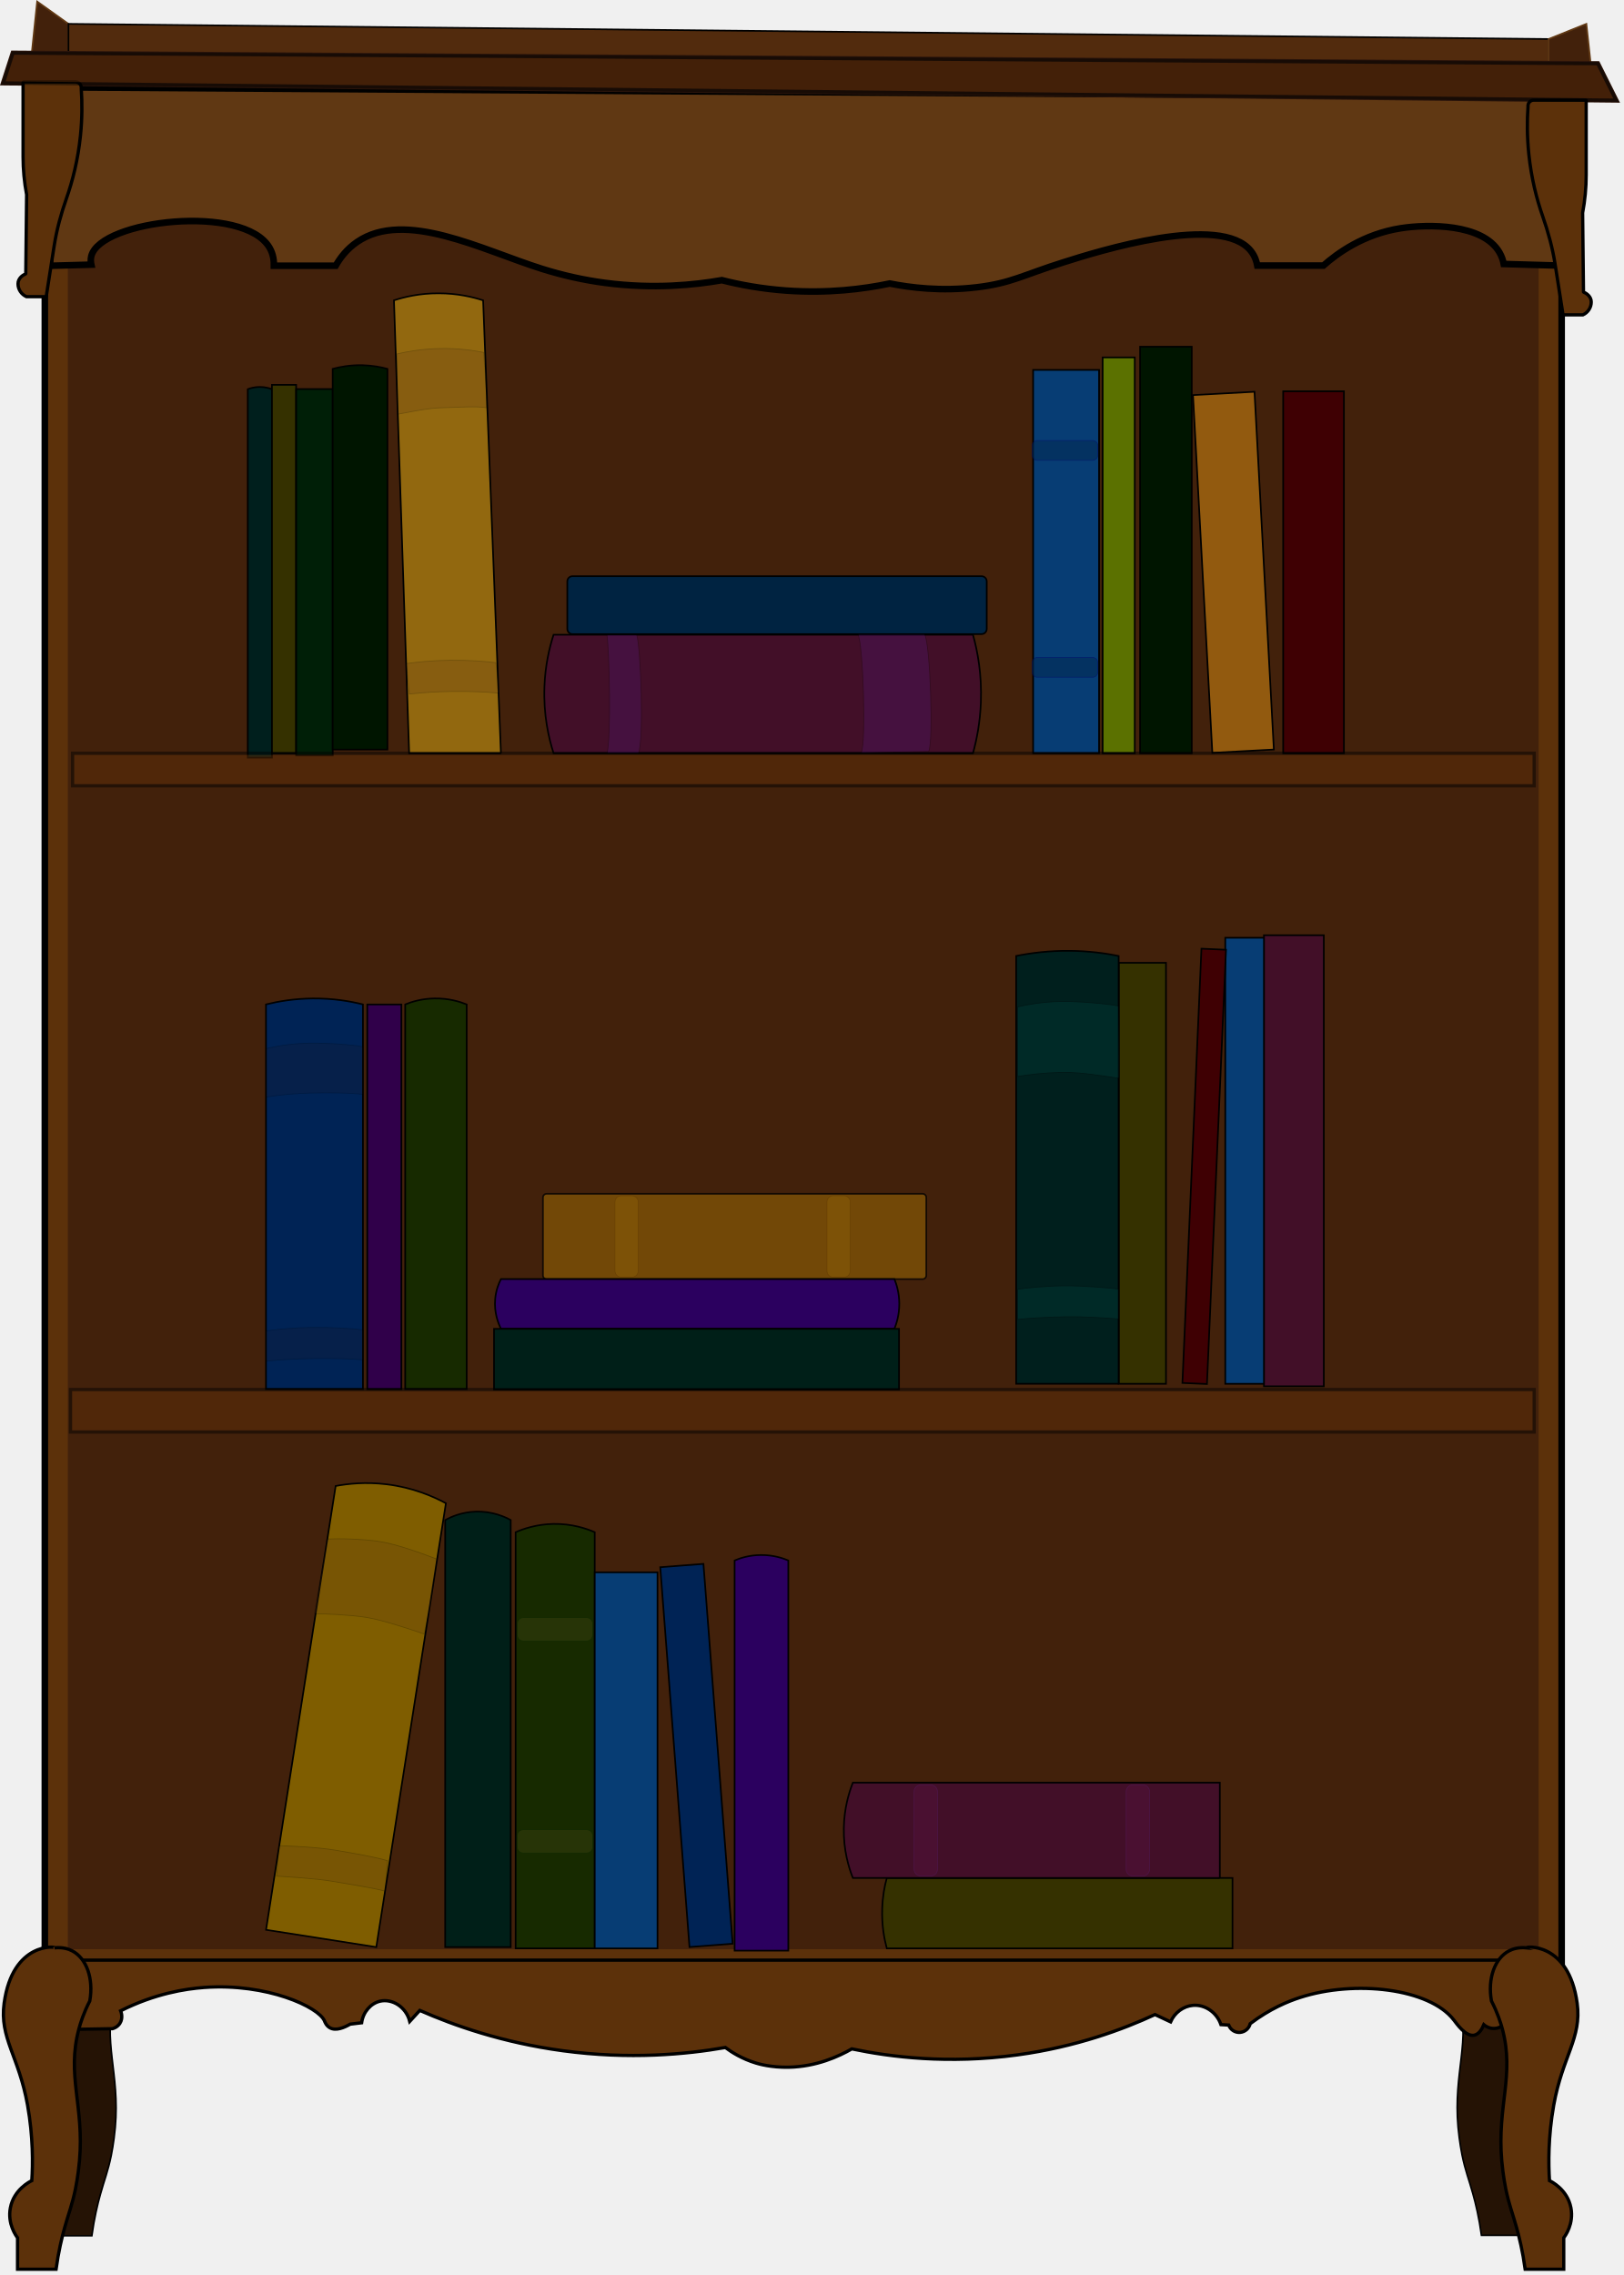
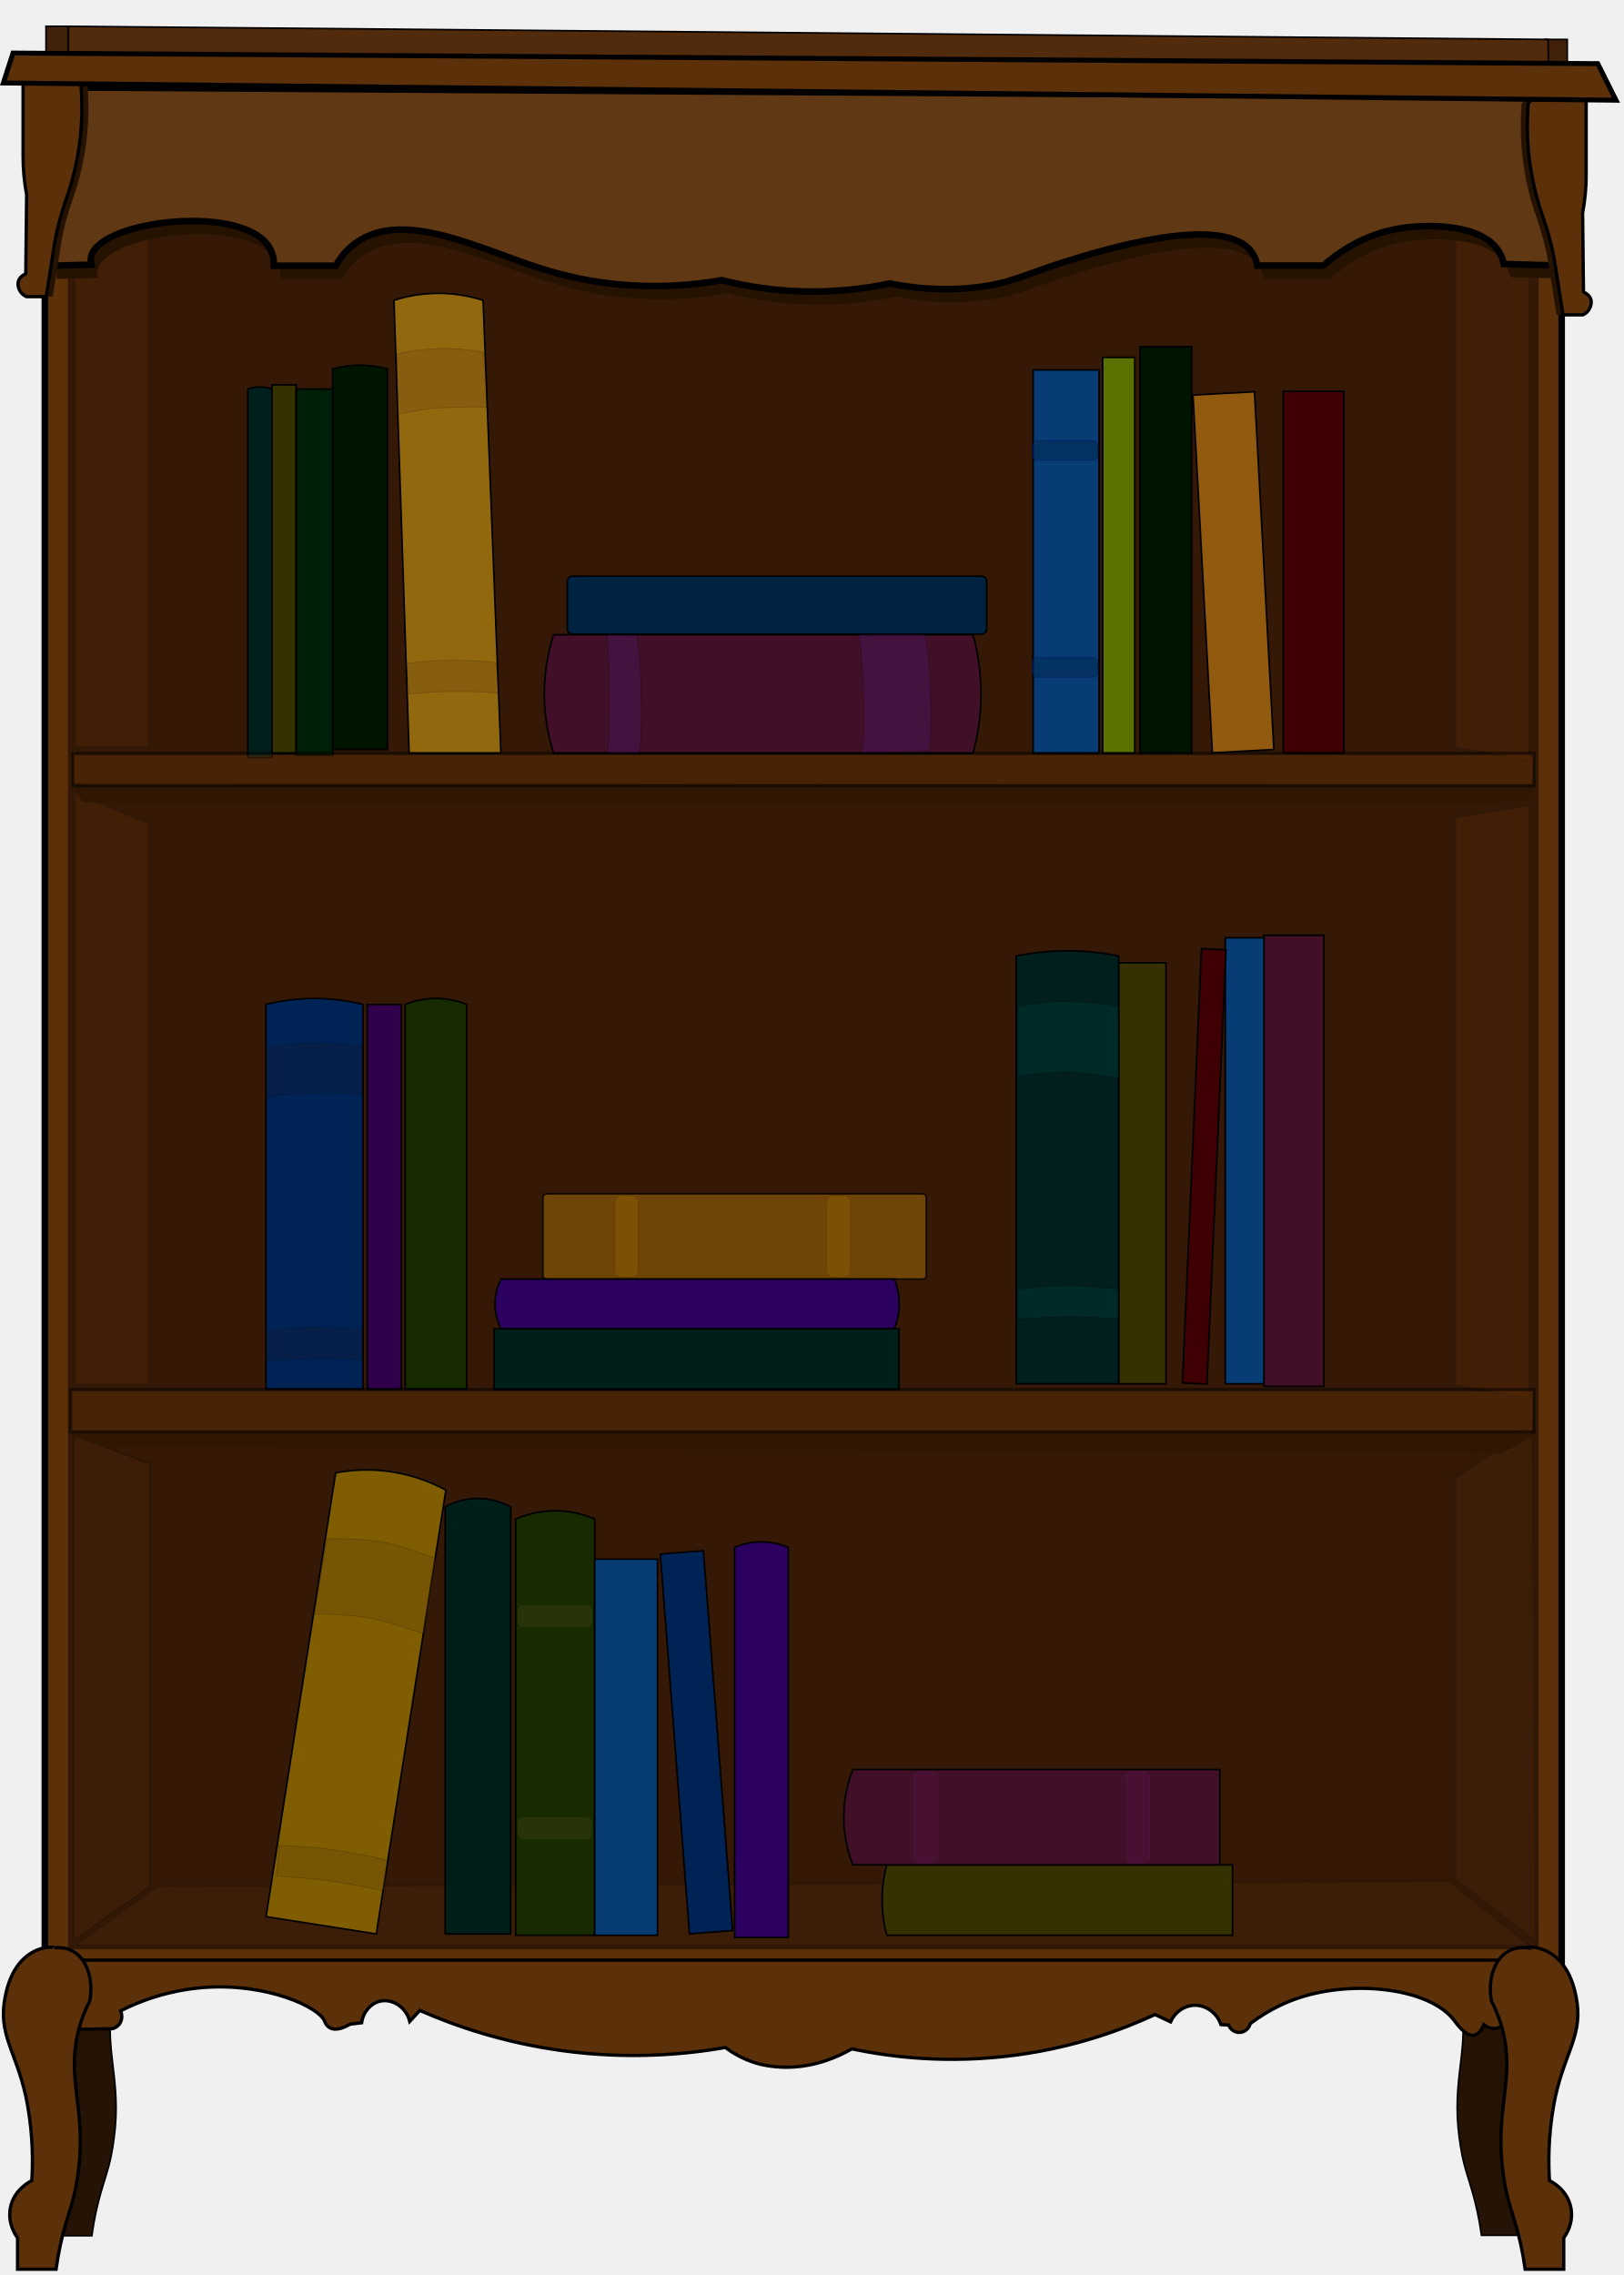
<svg xmlns="http://www.w3.org/2000/svg" width="247" height="346" viewBox="0 0 247 346" fill="none">
  <g clip-path="url(#clip0_459_9496)">
    <path d="M225.591 291.08C224.281 290.95 223.401 291.29 222.931 291.53C220.751 292.65 219.621 295.72 220.231 299.16C221.161 300.97 221.641 302.49 221.891 303.42C223.791 310.5 221.061 315.16 221.801 323.49C222.001 325.77 222.411 327.75 222.411 327.75C222.921 330.22 223.431 331.38 224.061 333.66C224.471 335.12 224.991 337.26 225.361 339.96C227.321 339.96 229.271 339.96 231.231 339.96V335.18C231.451 334.89 232.791 333.07 232.321 330.62C231.781 327.81 229.311 326.61 229.061 326.49C228.901 323.97 228.841 319.88 229.711 314.98C231.041 307.55 233.991 304.81 233.271 299.51C231.991 290.09 225.271 290.88 225.591 291.08Z" fill="#251305" stroke="black" stroke-width="0.25" stroke-miterlimit="10" />
    <path d="M13.741 291.15C15.051 291.02 15.931 291.36 16.401 291.6C18.581 292.72 19.711 295.79 19.101 299.23C18.171 301.04 17.691 302.56 17.441 303.49C15.541 310.57 18.271 315.23 17.531 323.56C17.331 325.84 16.921 327.82 16.921 327.82C16.411 330.29 15.901 331.45 15.271 333.73C14.861 335.19 14.341 337.33 13.971 340.03H8.101V335.25C7.881 334.96 6.541 333.14 7.011 330.69C7.551 327.88 10.021 326.68 10.271 326.56C10.431 324.04 10.491 319.95 9.621 315.05C8.291 307.62 5.341 304.88 6.061 299.58C7.341 290.16 14.061 290.95 13.741 291.15Z" fill="#251305" stroke="black" stroke-width="0.25" stroke-miterlimit="10" />
    <path d="M235.56 13.28H8.82V297.96H235.56V13.28Z" fill="#42210B" stroke="black" stroke-width="5" stroke-miterlimit="10" />
-     <path d="M235.56 13.28H8.82V297.96H235.56V13.28Z" fill="#42210B" stroke="#5C310A" stroke-width="3" stroke-miterlimit="10" />
+     <path d="M235.56 13.28H8.82V297.96H235.56V13.28Z" fill="#351906" stroke="#5C310A" stroke-width="3" stroke-miterlimit="10" />
+     <path d="M22.75 24.384V113.75H11.25V19.381L22.75 24.384Z" fill="#411E06" stroke="#321806" stroke-width="0.5" />
+     <path d="M221.25 27.212L232.75 25.295V115.705L221.25 113.788V27.212Z" fill="#411E06" stroke="#321806" stroke-width="0.5" />
+     <path d="M23.971 286.769L11 296H233L220.528 286L23.971 286.769Z" fill="#3C1D08" stroke="#301706" stroke-width="0.5" />
+     <path d="M8.619 42.39V15.28L238.179 16.75V42.39C235.369 42.31 232.559 42.23 229.749 42.15C229.659 41.67 229.479 41.03 229.089 40.37C226.519 35.98 218.209 36.07 214.099 36.71C208.409 37.6 204.409 40.54 202.319 42.39H192.259C192.159 41.85 191.939 41 191.309 40.2C186.729 34.34 167.959 40.25 162.809 41.88C156.619 43.83 154.809 45.07 149.609 45.69C144.129 46.34 139.479 45.74 136.349 45.12C132.349 45.96 126.919 46.65 120.559 46.19C116.839 45.92 113.559 45.31 110.809 44.61C106.649 45.34 100.429 45.99 93.049 45.02C89.839 44.6 86.649 43.89 83.459 42.89C74.379 40.04 62.619 33.81 55.339 38.79C53.679 39.92 52.669 41.35 52.069 42.41H42.669C42.679 41.73 42.599 40.69 42.009 39.68C38.089 32.94 16.309 35.44 14.889 40.94C14.749 41.48 14.829 41.97 14.889 42.25C12.809 42.31 10.719 42.36 8.639 42.42L8.619 42.39Z" fill="#251200" />
    <path d="M7.619 40.39V13.28L237.179 14.75V40.39C234.369 40.31 231.559 40.23 228.749 40.15C228.659 39.67 228.479 39.03 228.089 38.37C225.519 33.98 217.209 34.07 213.099 34.71C207.409 35.6 203.409 38.54 201.319 40.39H191.259C191.159 39.85 190.939 39 190.309 38.2C185.729 32.34 166.959 38.25 161.809 39.88C155.619 41.83 153.809 43.07 148.609 43.69C143.129 44.34 138.479 43.74 135.349 43.12C131.349 43.96 125.919 44.65 119.559 44.19C115.839 43.92 112.559 43.31 109.809 42.61C105.649 43.34 99.429 43.99 92.049 43.02C88.839 42.6 85.649 41.89 82.459 40.89C73.379 38.04 61.619 31.81 54.339 36.79C52.679 37.92 51.669 39.35 51.069 40.41H41.669C41.679 39.73 41.599 38.69 41.009 37.68C37.089 30.94 15.309 33.44 13.889 38.94C13.749 39.48 13.829 39.97 13.889 40.25C11.809 40.31 9.719 40.36 7.639 40.42L7.619 40.39Z" fill="#603813" stroke="black" stroke-miterlimit="10" />
    <path d="M12.01 298.09C12.01 302.22 12.01 306.8 12.01 308.63L17.1 308.54C17.26 308.5 17.85 308.32 18.23 307.74C18.8 306.87 18.38 305.89 18.35 305.82C23.59 303.19 28.19 302.48 31.05 302.27C40.61 301.57 48.49 305.25 49.36 307.36C49.42 307.51 49.63 308.1 50.2 308.41C51.1 308.91 52.35 308.38 53.27 307.85C53.85 307.78 54.43 307.71 55.01 307.64C55.24 306.01 56.38 304.7 57.8 304.36C59.65 303.93 61.77 305.21 62.33 307.43C62.84 306.87 63.35 306.32 63.86 305.76C69.06 308.05 76.45 310.65 85.6 311.89C95.8 313.27 104.4 312.44 110.34 311.4C111.3 312.12 112.87 313.12 115.01 313.77C115.4 313.89 117.3 314.45 119.96 314.4C124.21 314.32 127.62 312.74 129.58 311.61C135.36 312.83 144.21 313.97 154.8 312.52C163.69 311.3 170.8 308.66 175.7 306.39C176.49 306.76 177.28 307.13 178.07 307.5C178.7 306.08 180.01 305.11 181.48 304.99C183.3 304.84 185.09 306.04 185.73 307.92C186.12 307.94 186.52 307.97 186.91 307.99C187.18 308.71 187.89 309.17 188.65 309.1C189.39 309.04 190.01 308.5 190.18 307.78C193.2 305.49 195.96 304.38 197.71 303.81C206.15 301.06 217.45 302.43 221.14 307.2C221.61 307.81 222.97 309.78 224.26 309.53C225 309.38 225.46 308.55 225.72 307.93C225.89 308.08 226.33 308.41 226.97 308.49C227.95 308.61 228.65 308.04 228.78 307.93C228.87 304.66 228.97 301.38 229.06 298.11H12.01V298.09Z" fill="#5C310A" stroke="black" stroke-width="0.5" stroke-miterlimit="10" />
-     <path d="M134.9 285.62H187.49V296.33H134.9C134.5 294.85 134.12 292.78 134.2 290.3C134.26 288.44 134.56 286.85 134.9 285.61V285.62Z" fill="#353100" stroke="black" stroke-width="0.25" stroke-miterlimit="10" />
+     <path d="M134.9 283.62H187.49V294.33H134.9C134.5 292.85 134.12 290.78 134.2 288.3C134.26 286.44 134.56 284.85 134.9 283.61V283.62Z" fill="#353100" stroke="black" stroke-width="0.25" stroke-miterlimit="10" />
    <path d="M41.37 115.23H37.69V59.19C38.08 59.04 38.719 58.85 39.52 58.85C40.33 58.85 40.98 59.04 41.37 59.19V115.23Z" fill="#001F1D" stroke="black" stroke-width="0.25" stroke-miterlimit="10" />
    <path d="M45.049 58.53H41.369V114.57H45.049V58.53Z" fill="#353100" stroke="black" stroke-width="0.25" stroke-miterlimit="10" />
    <path d="M50.621 59.17H45.051V114.9H50.621V59.17Z" fill="#001F07" stroke="black" stroke-width="0.25" stroke-miterlimit="10" />
    <path d="M50.619 114H58.939V56.1C57.959 55.83 56.659 55.58 55.119 55.54C53.259 55.5 51.709 55.8 50.609 56.1V114H50.619Z" fill="#001500" stroke="black" stroke-width="0.25" stroke-miterlimit="10" />
    <path d="M76.21 114.56H62.24L59.93 45.68C61.49 45.17 63.83 44.6 66.72 44.61C69.6 44.61 71.93 45.18 73.49 45.68C74.39 68.64 75.3 91.6 76.2 114.56H76.21Z" fill="#92680F" stroke="black" stroke-width="0.25" stroke-miterlimit="10" />
    <path d="M148.009 114.56H84.21C83.469 112.25 82.65 108.73 82.82 104.4C82.939 101.18 83.579 98.49 84.21 96.53H148.009C148.699 99.02 149.38 102.58 149.21 106.85C149.09 109.91 148.569 112.53 148.009 114.56Z" fill="#420F28" stroke="black" stroke-width="0.25" stroke-miterlimit="10" />
    <path d="M149.311 87.63H87.091C86.654 87.63 86.301 87.984 86.301 88.42V95.65C86.301 96.086 86.654 96.44 87.091 96.44H149.311C149.747 96.44 150.101 96.086 150.101 95.65V88.42C150.101 87.984 149.747 87.63 149.311 87.63Z" fill="#002341" stroke="black" stroke-width="0.25" stroke-miterlimit="10" />
    <path d="M167.19 56.26H157.16V114.56H167.19V56.26Z" fill="#073D74" stroke="black" stroke-width="0.25" stroke-miterlimit="10" />
    <path d="M172.62 54.36H167.74V114.56H172.62V54.36Z" fill="#5B7100" stroke="black" stroke-width="0.25" stroke-miterlimit="10" />
    <path d="M181.29 52.73H173.43V114.56H181.29V52.73Z" fill="#001500" stroke="black" stroke-width="0.25" stroke-miterlimit="10" />
    <path d="M190.833 59.582L181.477 60.089L184.423 114.499L193.78 113.992L190.833 59.582Z" fill="#925A0F" stroke="black" stroke-width="0.25" stroke-miterlimit="10" />
    <path d="M204.439 59.51H195.199V114.56H204.439V59.51Z" fill="#3F0003" stroke="black" stroke-width="0.25" stroke-miterlimit="10" />
    <path d="M201.38 142.24H192.27V210.84H201.38V142.24Z" fill="#420F28" stroke="black" stroke-width="0.25" stroke-miterlimit="10" />
    <path d="M192.271 142.62H186.391V210.46H192.271V142.62Z" fill="#073D74" stroke="black" stroke-width="0.25" stroke-miterlimit="10" />
    <path d="M186.5 144.445L182.764 144.281L179.868 210.328L183.605 210.492L186.5 144.445Z" fill="#3F0003" stroke="black" stroke-width="0.25" stroke-miterlimit="10" />
    <path d="M177.37 146.43H170.18V210.46H177.37V146.43Z" fill="#353100" stroke="black" stroke-width="0.25" stroke-miterlimit="10" />
    <path d="M170.18 210.46H154.58V145.39C156.8 144.94 159.6 144.57 162.83 144.61C165.67 144.64 168.15 144.98 170.17 145.39V210.46H170.18Z" fill="#001F1D" stroke="black" stroke-width="0.25" stroke-miterlimit="10" />
    <path opacity="0.71" d="M140.35 181.56H83.15C82.841 181.56 82.59 181.811 82.59 182.12V193.98C82.59 194.289 82.841 194.54 83.15 194.54H140.35C140.659 194.54 140.91 194.289 140.91 193.98V182.12C140.91 181.811 140.659 181.56 140.35 181.56Z" fill="#865706" stroke="black" stroke-width="0.25" stroke-miterlimit="10" />
    <path d="M136.06 202.1H76.21C75.84 201.36 75.13 199.69 75.33 197.53C75.45 196.21 75.87 195.18 76.21 194.53H136.06C136.37 195.3 136.79 196.6 136.8 198.25C136.81 199.97 136.37 201.31 136.06 202.09V202.1Z" fill="#2B005F" stroke="black" stroke-width="0.25" stroke-miterlimit="10" />
    <path d="M55.211 211.26H40.461V152.76C42.301 152.3 44.731 151.88 47.601 151.85C50.681 151.83 53.281 152.27 55.211 152.76V211.26Z" fill="#002355" stroke="black" stroke-width="0.25" stroke-miterlimit="10" />
    <path d="M61.059 152.77H55.869V211.27H61.059V152.77Z" fill="#30004A" stroke="black" stroke-width="0.25" stroke-miterlimit="10" />
    <path d="M61.641 211.26H70.991V152.76C70.001 152.36 68.281 151.81 66.091 151.85C64.141 151.88 62.591 152.37 61.641 152.76V211.26Z" fill="#172A00" stroke="black" stroke-width="0.25" stroke-miterlimit="10" />
    <path d="M136.76 202.1H75.15V211.32H136.76V202.1Z" fill="#001F18" stroke="black" stroke-width="0.25" stroke-miterlimit="10" />
-     <path d="M57.241 296.13L40.471 293.5L51.061 226C52.941 225.65 55.621 225.36 58.781 225.74C62.841 226.23 65.941 227.61 67.831 228.63C64.301 251.13 60.771 273.63 57.241 296.13Z" fill="#7F5D00" stroke="black" stroke-width="0.25" stroke-miterlimit="10" />
-     <path d="M77.691 296.13H67.721V231.18C68.541 230.73 70.161 229.98 72.331 229.9C74.921 229.81 76.851 230.72 77.691 231.18V296.13Z" fill="#001F18" stroke="black" stroke-width="0.25" stroke-miterlimit="10" />
-     <path d="M78.439 296.33H90.469V233.03C89.26 232.5 87.04 231.72 84.18 231.77C81.609 231.82 79.609 232.52 78.439 233.03V296.33Z" fill="#172A00" stroke="black" stroke-width="0.25" stroke-miterlimit="10" />
-     <path d="M100.021 239.13H90.471V296.33H100.021V239.13Z" fill="#073D74" stroke="black" stroke-width="0.25" stroke-miterlimit="10" />
-     <path d="M107.008 237.848L100.438 238.354L104.883 296.123L111.453 295.617L107.008 237.848Z" fill="#002355" stroke="black" stroke-width="0.25" stroke-miterlimit="10" />
-     <path d="M111.75 296.67H119.92V237.33C119.1 236.98 117.64 236.49 115.77 236.5C113.97 236.51 112.56 236.98 111.75 237.33V296.67Z" fill="#2B005F" stroke="black" stroke-width="0.25" stroke-miterlimit="10" />
-     <path d="M185.561 285.62H129.741C129.121 284.07 128.301 281.41 128.361 278.05C128.411 275.01 129.151 272.61 129.741 271.12H185.561V285.63V285.62Z" fill="#420F28" stroke="black" stroke-width="0.25" stroke-miterlimit="10" />
+     <path d="M57.241 294.13L40.471 291.5L51.061 224C52.941 223.65 55.621 223.36 58.781 223.74C62.841 224.23 65.941 225.61 67.831 226.63C64.301 249.13 60.771 271.63 57.241 294.13Z" fill="#7F5D00" stroke="black" stroke-width="0.25" stroke-miterlimit="10" />
+     <path d="M77.691 294.13H67.721V229.18C68.541 228.73 70.161 227.98 72.331 227.9C74.921 227.81 76.851 228.72 77.691 229.18V294.13Z" fill="#001F18" stroke="black" stroke-width="0.25" stroke-miterlimit="10" />
+     <path d="M78.439 294.33H90.469V231.03C89.26 230.5 87.04 229.72 84.18 229.77C81.609 229.82 79.609 230.52 78.439 231.03V294.33Z" fill="#172A00" stroke="black" stroke-width="0.25" stroke-miterlimit="10" />
+     <path d="M100.021 237.13H90.471V294.33H100.021V237.13Z" fill="#073D74" stroke="black" stroke-width="0.25" stroke-miterlimit="10" />
+     <path d="M107.008 235.848L100.438 236.354L104.883 294.123L111.453 293.617L107.008 235.848Z" fill="#002355" stroke="black" stroke-width="0.25" stroke-miterlimit="10" />
+     <path d="M111.75 294.67H119.92V235.33C119.1 234.98 117.64 234.49 115.77 234.5C113.97 234.51 112.56 234.98 111.75 235.33V294.67Z" fill="#2B005F" stroke="black" stroke-width="0.25" stroke-miterlimit="10" />
+     <path d="M22.75 125.167V210.75H11.25V120.375L22.75 125.167Z" fill="#411E06" stroke="#321806" stroke-width="0.5" />
+     <path d="M221.25 124.212L232.75 122.295V212.705L221.25 210.788V124.212Z" fill="#411E06" stroke="#321806" stroke-width="0.5" />
+     <path d="M22.85 286.922L11.15 295.21V218.216L22.85 222.604V286.922Z" fill="#3C1D08" stroke="#2C1505" stroke-width="0.3" />
+     <path d="M221.25 224.754L233.233 216.474L233.747 295.49L221.25 285.877V224.754Z" fill="#3C1D08" stroke="#301706" stroke-width="0.5" />
+     <path d="M11 119L234 119.3L231.996 122H12.503L11 119Z" fill="#2F1701" />
+     <path d="M11 218H234L228.5 221L16.5 220L11 218Z" fill="#2F1701" />
+     <path d="M185.561 283.62H129.741C129.121 282.07 128.301 279.41 128.361 276.05C128.411 273.01 129.151 270.61 129.741 269.12H185.561V283.63V283.62Z" fill="#420F28" stroke="black" stroke-width="0.25" stroke-miterlimit="10" />
    <path opacity="0.46" d="M233.379 114.56H11.039V119.51H233.379V114.56Z" fill="#5F2D07" stroke="black" stroke-width="0.5" stroke-miterlimit="10" />
    <path opacity="0.46" d="M233.381 211.33H10.721V217.79H233.381V211.33Z" fill="#5F2D07" stroke="black" stroke-width="0.5" stroke-miterlimit="10" />
-     <path d="M4.83 8.12L5.65 0.23L10.41 3.63V8.12H4.83Z" fill="#42210B" stroke="#603813" stroke-width="0.25" stroke-miterlimit="10" />
-     <path d="M235.56 5.94L10.41 3.63V8.12L235.56 10.39V5.94Z" fill="#522B0D" stroke="black" stroke-width="0.25" stroke-miterlimit="10" />
-     <path d="M235.561 5.94L241.321 3.63L242.051 10.39H235.561V5.94Z" fill="#42210B" stroke="#603813" stroke-width="0.25" stroke-miterlimit="10" />
+     <path d="M7 8.49V4L10.41 4V8.49H7Z" fill="#42210B" stroke="black" stroke-width="0.25" stroke-miterlimit="10" />
+     <path d="M235 10.49V6L238.41 6V10.49H235Z" fill="#42210B" stroke="black" stroke-width="0.25" stroke-miterlimit="10" />
+     <path d="M235.5 6L10.41 4V8.49L235.56 10.76L235.5 6Z" fill="#522B0D" stroke="black" stroke-width="0.25" stroke-miterlimit="10" />
    <path d="M8.299 296.24C9.609 296.11 10.489 296.45 10.959 296.69C13.139 297.81 14.269 300.88 13.659 304.32C12.729 306.13 12.249 307.65 11.999 308.58C10.099 315.66 12.829 320.32 12.089 328.65C11.889 330.93 11.479 332.91 11.479 332.91C10.969 335.38 10.459 336.54 9.829 338.82C9.419 340.28 8.899 342.42 8.529 345.12H2.669V340.34C2.449 340.05 1.109 338.23 1.579 335.78C2.119 332.97 4.589 331.77 4.839 331.65C4.999 329.13 5.059 325.04 4.189 320.14C2.859 312.71 -0.091 309.97 0.629 304.67C1.909 295.25 8.629 296.04 8.309 296.24H8.299Z" fill="#5C310A" stroke="black" stroke-width="0.5" stroke-miterlimit="10" />
    <path d="M232.239 296.24C230.929 296.11 230.049 296.45 229.579 296.69C227.399 297.81 226.269 300.88 226.879 304.32C227.809 306.13 228.289 307.65 228.539 308.58C230.439 315.66 227.709 320.32 228.449 328.65C228.649 330.93 229.059 332.91 229.059 332.91C229.569 335.38 230.079 336.54 230.709 338.82C231.119 340.28 231.639 342.42 232.009 345.12C233.969 345.12 235.919 345.12 237.879 345.12V340.34C238.099 340.05 239.439 338.23 238.969 335.78C238.429 332.97 235.959 331.77 235.709 331.65C235.549 329.13 235.489 325.04 236.359 320.14C237.689 312.71 240.639 309.97 239.919 304.67C238.639 295.25 231.919 296.04 232.239 296.24Z" fill="#5C310A" stroke="black" stroke-width="0.5" stroke-miterlimit="10" />
-     <path d="M1.98 8.07L0.51 12.62L245.83 15.24L243.05 9.68L1.98 8.07Z" fill="#2B140A" stroke="#2B140A" stroke-width="0.75" stroke-miterlimit="10" />
+     <path d="M4.51 12.56V23.84C4.51 25.77 4.69 27.7 5.05 29.6C5.05 29.6 5.05 29.61 5.05 29.62L4.92 41.61C4.92 41.61 4.9 41.68 4.86 41.69C4.48 41.81 3.73 42.34 3.74 43.17C3.74 44.01 4.25 44.78 5.02 45.12C5.03 45.12 5.05 45.12 5.06 45.12H7.95C7.95 45.12 8.03 45.09 8.04 45.04C8.44 42.49 8.84 39.94 9.24 37.39C9.64 34.84 10.29 32.52 11.11 30.17C12.04 27.52 12.86 24.32 13.24 20.64C13.51 17.99 13.51 15.58 13.36 13.49C13.36 13.44 13.42 13.08 13.16 12.77C13 12.58 12.75 12.46 12.48 12.46H4.6C4.6 12.46 4.51 12.5 4.51 12.55V12.56Z" fill="#251200" />
    <path d="M3.51 12.56V23.84C3.51 25.77 3.69 27.7 4.05 29.6C4.05 29.6 4.05 29.61 4.05 29.62L3.92 41.61C3.92 41.61 3.9 41.68 3.86 41.69C3.48 41.81 2.73 42.34 2.74 43.17C2.74 44.01 3.25 44.78 4.02 45.12C4.03 45.12 4.05 45.12 4.06 45.12H6.95C6.95 45.12 7.03 45.09 7.04 45.04C7.44 42.49 7.84 39.94 8.24 37.39C8.64 34.84 9.29 32.52 10.11 30.17C11.04 27.52 11.86 24.32 12.24 20.64C12.51 17.99 12.51 15.58 12.36 13.49C12.36 13.44 12.42 13.08 12.16 12.77C12 12.58 11.75 12.46 11.48 12.46H3.6C3.6 12.46 3.51 12.5 3.51 12.55V12.56Z" fill="#5C310A" stroke="black" stroke-width="0.5" stroke-miterlimit="10" />
+     <path d="M240.291 15.33V26.61C240.291 28.54 240.111 30.47 239.751 32.37C239.751 32.37 239.751 32.38 239.751 32.39L239.881 44.38C239.881 44.38 239.901 44.45 239.941 44.46C240.321 44.58 241.071 45.11 241.061 45.94C241.061 46.78 240.551 47.55 239.781 47.89C239.771 47.89 239.751 47.89 239.741 47.89H236.851C236.851 47.89 236.771 47.86 236.761 47.81C236.361 45.26 235.961 42.71 235.561 40.16C235.171 37.7 234.511 35.29 233.691 32.94C232.761 30.29 231.941 27.09 231.561 23.41C231.291 20.76 231.291 18.35 231.441 16.26C231.441 16.21 231.381 15.85 231.641 15.54C231.801 15.35 232.051 15.23 232.321 15.23H240.231C240.231 15.23 240.321 15.27 240.321 15.32L240.291 15.33Z" fill="#251200" />
    <path d="M241.291 15.33V26.61C241.291 28.54 241.111 30.47 240.751 32.37C240.751 32.37 240.751 32.38 240.751 32.39L240.881 44.38C240.881 44.38 240.901 44.45 240.941 44.46C241.321 44.58 242.071 45.11 242.061 45.94C242.061 46.78 241.551 47.55 240.781 47.89C240.771 47.89 240.751 47.89 240.741 47.89H237.851C237.851 47.89 237.771 47.86 237.761 47.81C237.361 45.26 236.961 42.71 236.561 40.16C236.171 37.7 235.511 35.29 234.691 32.94C233.761 30.29 232.941 27.09 232.561 23.41C232.291 20.76 232.291 18.35 232.441 16.26C232.441 16.21 232.381 15.85 232.641 15.54C232.801 15.35 233.051 15.23 233.321 15.23H241.231C241.231 15.23 241.321 15.27 241.321 15.32L241.291 15.33Z" fill="#5C310A" stroke="black" stroke-width="0.5" stroke-miterlimit="10" />
    <path opacity="0.23" d="M74 62C72.24 61.75 70.21 61.94 67.5 62C64.95 62.05 62.17 62.7 60.5 63L60.4 53.83C61.93 53.47 64.15 53.07 66.87 53.01C69.68 52.95 72 53.29 73.57 53.6L74 60V62Z" fill="#603813" stroke="black" stroke-width="0.12" stroke-miterlimit="10" />
    <path opacity="0.23" d="M75.911 105.41C74.091 105.25 71.701 105.12 68.891 105.15C66.251 105.18 64.011 105.36 62.281 105.55L61.801 100.93C63.381 100.7 65.681 100.45 68.501 100.42C71.411 100.39 73.801 100.59 75.431 100.79L75.911 105.41Z" fill="#603813" stroke="black" stroke-width="0.12" stroke-miterlimit="10" />
    <path opacity="0.23" d="M64.5 248.5C62.81 247.94 58.44 246.42 55.76 245.99C53.24 245.59 49.51 245.43 47.82 245.43L49.77 234.07C51.34 233.98 55.14 234.03 57.83 234.46C60.61 234.9 64.96 236.54 66.45 237.13L65.5 244L64.5 248.5Z" fill="#603813" stroke="black" stroke-width="0.12" stroke-miterlimit="10" />
    <path opacity="0.23" d="M58.59 287.62C56.83 287.14 53.33 286.58 50.56 286.12C47.96 285.68 43.83 285.46 42.09 285.33L42.44 280.7C44.03 280.76 48.23 280.92 51.01 281.39C53.88 281.87 57.37 282.5 58.94 282.99L58.59 287.62Z" fill="#603813" stroke="black" stroke-width="0.12" stroke-miterlimit="10" />
    <path opacity="0.23" d="M55.211 166.44C53.451 166.19 50.031 166.17 47.321 166.23C44.771 166.28 42.141 166.56 40.471 166.86V159.48C42.001 159.12 44.221 158.72 46.941 158.66C49.751 158.6 53.641 158.89 55.211 159.21V166.43V166.44Z" fill="#1B1422" stroke="black" stroke-width="0.12" stroke-miterlimit="10" />
    <path opacity="0.23" d="M55.211 206.81C53.391 206.65 50.681 206.58 47.871 206.61C45.231 206.64 42.191 206.82 40.461 207.01V202.42C42.041 202.19 44.661 201.92 47.481 201.89C50.391 201.86 53.581 202.05 55.211 202.25V206.82V206.81Z" fill="#1B1422" stroke="black" stroke-width="0.12" stroke-miterlimit="10" />
    <path opacity="0.23" d="M170.251 164C168.491 163.75 164.371 163.04 161.661 163.09C159.111 163.14 156.481 163.42 154.811 163.72V153.13C156.341 152.77 158.561 152.37 161.281 152.31C164.091 152.25 168.601 152.68 170.181 153L170.251 160.78V164Z" fill="#01504B" stroke="black" stroke-width="0.12" stroke-miterlimit="10" />
    <path opacity="0.23" d="M170.181 200.61C168.361 200.45 165.021 200.23 162.221 200.27C159.581 200.3 156.541 200.48 154.811 200.67V196.08C156.391 195.85 159.011 195.58 161.831 195.55C164.741 195.52 168.561 195.86 170.191 196.05V200.62L170.181 200.61Z" fill="#01504B" stroke="black" stroke-width="0.12" stroke-miterlimit="10" />
    <path opacity="0.23" d="M131 114.5C131.78 113.06 131.31 97.88 130.5 96.46H140.65C141.51 97.76 142.03 112.94 141.27 114.29L131 114.5Z" fill="#50168D" stroke="black" stroke-width="0.12" stroke-miterlimit="10" />
    <path opacity="0.23" d="M92.34 114.56C92.99 112.12 92.69 98.92 92.32 96.53H96.86C97.48 98.45 97.98 112.46 97.13 114.56C95.49 114.56 93.98 114.56 92.34 114.56Z" fill="#50168D" stroke="black" stroke-width="0.12" stroke-miterlimit="10" />
-     <path opacity="0.46" d="M1.98 8.07L0.51 12.62L245.83 15.24L243.05 9.68L1.98 8.07Z" fill="#5F2D07" stroke="black" stroke-width="0.5" stroke-miterlimit="10" />
    <path opacity="0.59" d="M96.129 181.86H94.509C93.973 181.86 93.539 182.294 93.539 182.83V193.27C93.539 193.806 93.973 194.24 94.509 194.24H96.129C96.665 194.24 97.099 193.806 97.099 193.27V182.83C97.099 182.294 96.665 181.86 96.129 181.86Z" fill="#865906" stroke="#633C00" stroke-width="0.11" stroke-miterlimit="10" />
    <path opacity="0.59" d="M167 69.183V67.817C167 67.366 166.649 67 166.216 67H157.784C157.351 67 157 67.366 157 67.817V69.183C157 69.634 157.351 70 157.784 70H166.216C166.649 70 167 69.634 167 69.183Z" fill="#022B54" stroke="#000A63" stroke-width="0.11" stroke-miterlimit="10" />
    <path opacity="0.59" d="M128.379 181.85H126.759C126.223 181.85 125.789 182.284 125.789 182.82V193.28C125.789 193.816 126.223 194.25 126.759 194.25H128.379C128.915 194.25 129.349 193.816 129.349 193.28V182.82C129.349 182.284 128.915 181.85 128.379 181.85Z" fill="#865906" stroke="#633C00" stroke-width="0.11" stroke-miterlimit="10" />
    <path opacity="0.59" d="M167 102.183V100.817C167 100.366 166.65 100 166.218 100H157.782C157.35 100 157 100.366 157 100.817V102.183C157 102.634 157.35 103 157.782 103H166.218C166.65 103 167 102.634 167 102.183Z" fill="#022B54" stroke="#000A63" stroke-width="0.11" stroke-miterlimit="10" />
-     <path d="M141.581 271.47H140.081C139.512 271.47 139.051 271.931 139.051 272.5V284.28C139.051 284.849 139.512 285.31 140.081 285.31H141.581C142.15 285.31 142.611 284.849 142.611 284.28V272.5C142.611 271.931 142.15 271.47 141.581 271.47Z" fill="#4A1031" stroke="#4C1445" stroke-width="0.11" stroke-miterlimit="10" />
-     <path d="M173.841 271.46H172.341C171.772 271.46 171.311 271.921 171.311 272.49V284.29C171.311 284.859 171.772 285.32 172.341 285.32H173.841C174.409 285.32 174.871 284.859 174.871 284.29V272.49C174.871 271.921 174.409 271.46 173.841 271.46Z" fill="#4A1031" stroke="#4C1445" stroke-width="0.11" stroke-miterlimit="10" />
-     <path d="M90.17 248.64V246.96C90.17 246.441 89.749 246.02 89.23 246.02H79.61C79.091 246.02 78.67 246.441 78.67 246.96V248.64C78.67 249.159 79.091 249.58 79.61 249.58H89.23C89.749 249.58 90.17 249.159 90.17 248.64Z" fill="#273407" stroke="#132900" stroke-width="0.11" stroke-miterlimit="10" />
-     <path d="M90.18 280.89V279.21C90.18 278.691 89.759 278.27 89.24 278.27H79.6C79.081 278.27 78.66 278.691 78.66 279.21V280.89C78.66 281.409 79.081 281.83 79.6 281.83H89.24C89.759 281.83 90.18 281.409 90.18 280.89Z" fill="#273407" stroke="#132900" stroke-width="0.11" stroke-miterlimit="10" />
+     <path d="M141.581 269.47H140.081C139.512 269.47 139.051 269.931 139.051 270.5V282.28C139.051 282.849 139.512 283.31 140.081 283.31H141.581C142.15 283.31 142.611 282.849 142.611 282.28V270.5C142.611 269.931 142.15 269.47 141.581 269.47Z" fill="#4A1031" stroke="#4C1445" stroke-width="0.11" stroke-miterlimit="10" />
+     <path d="M173.841 269.46H172.341C171.772 269.46 171.311 269.921 171.311 270.49V282.29C171.311 282.859 171.772 283.32 172.341 283.32H173.841C174.409 283.32 174.871 282.859 174.871 282.29V270.49C174.871 269.921 174.409 269.46 173.841 269.46Z" fill="#4A1031" stroke="#4C1445" stroke-width="0.11" stroke-miterlimit="10" />
+     <path d="M90.17 246.64V244.96C90.17 244.441 89.749 244.02 89.23 244.02H79.61C79.091 244.02 78.67 244.441 78.67 244.96V246.64C78.67 247.159 79.091 247.58 79.61 247.58H89.23C89.749 247.58 90.17 247.159 90.17 246.64Z" fill="#273407" stroke="#132900" stroke-width="0.11" stroke-miterlimit="10" />
+     <path d="M90.18 278.89V277.21C90.18 276.691 89.759 276.27 89.24 276.27H79.6C79.081 276.27 78.66 276.691 78.66 277.21V278.89C78.66 279.409 79.081 279.83 79.6 279.83H89.24C89.759 279.83 90.18 279.409 90.18 278.89Z" fill="#273407" stroke="#132900" stroke-width="0.11" stroke-miterlimit="10" />
+     <path d="M1.98 8.07L0.51 12.62L245.83 15.24L243.05 9.68L1.98 8.07Z" fill="#5C310A" stroke="black" stroke-width="0.75" stroke-miterlimit="10" />
  </g>
  <defs>
    <clipPath id="clip0_459_9496">
      <rect width="246.44" height="345.37" fill="white" />
    </clipPath>
  </defs>
</svg>
